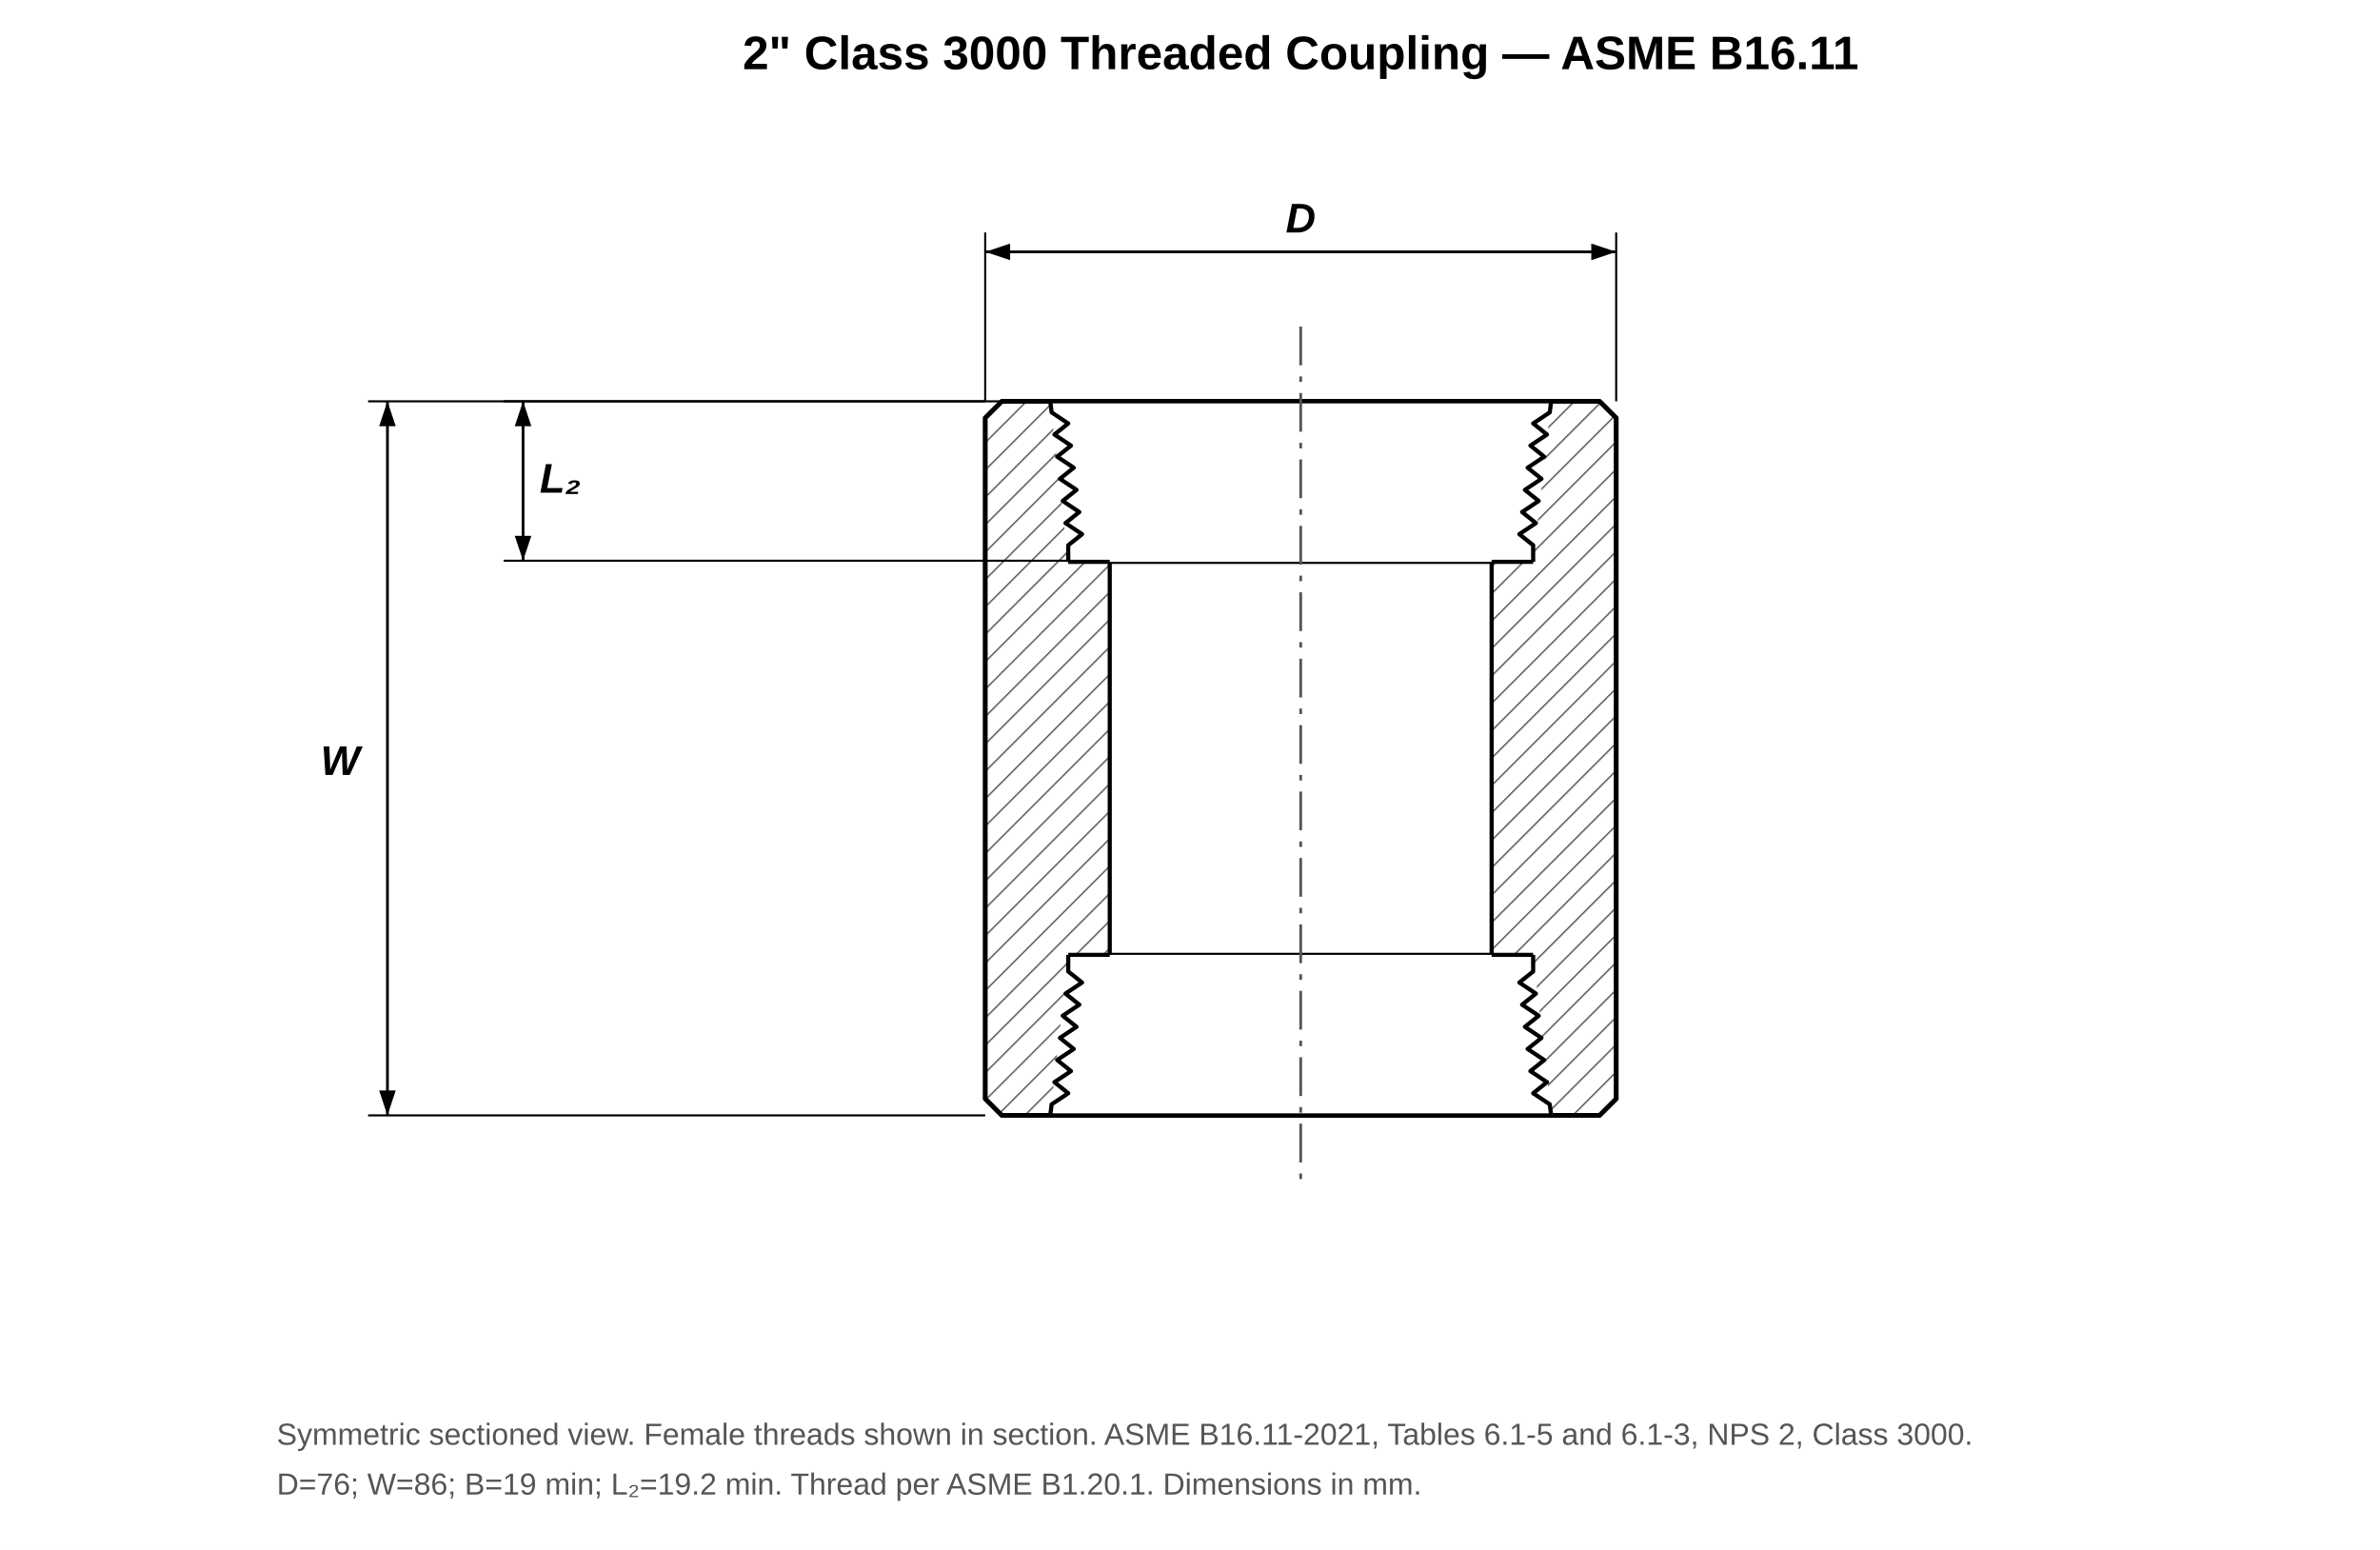
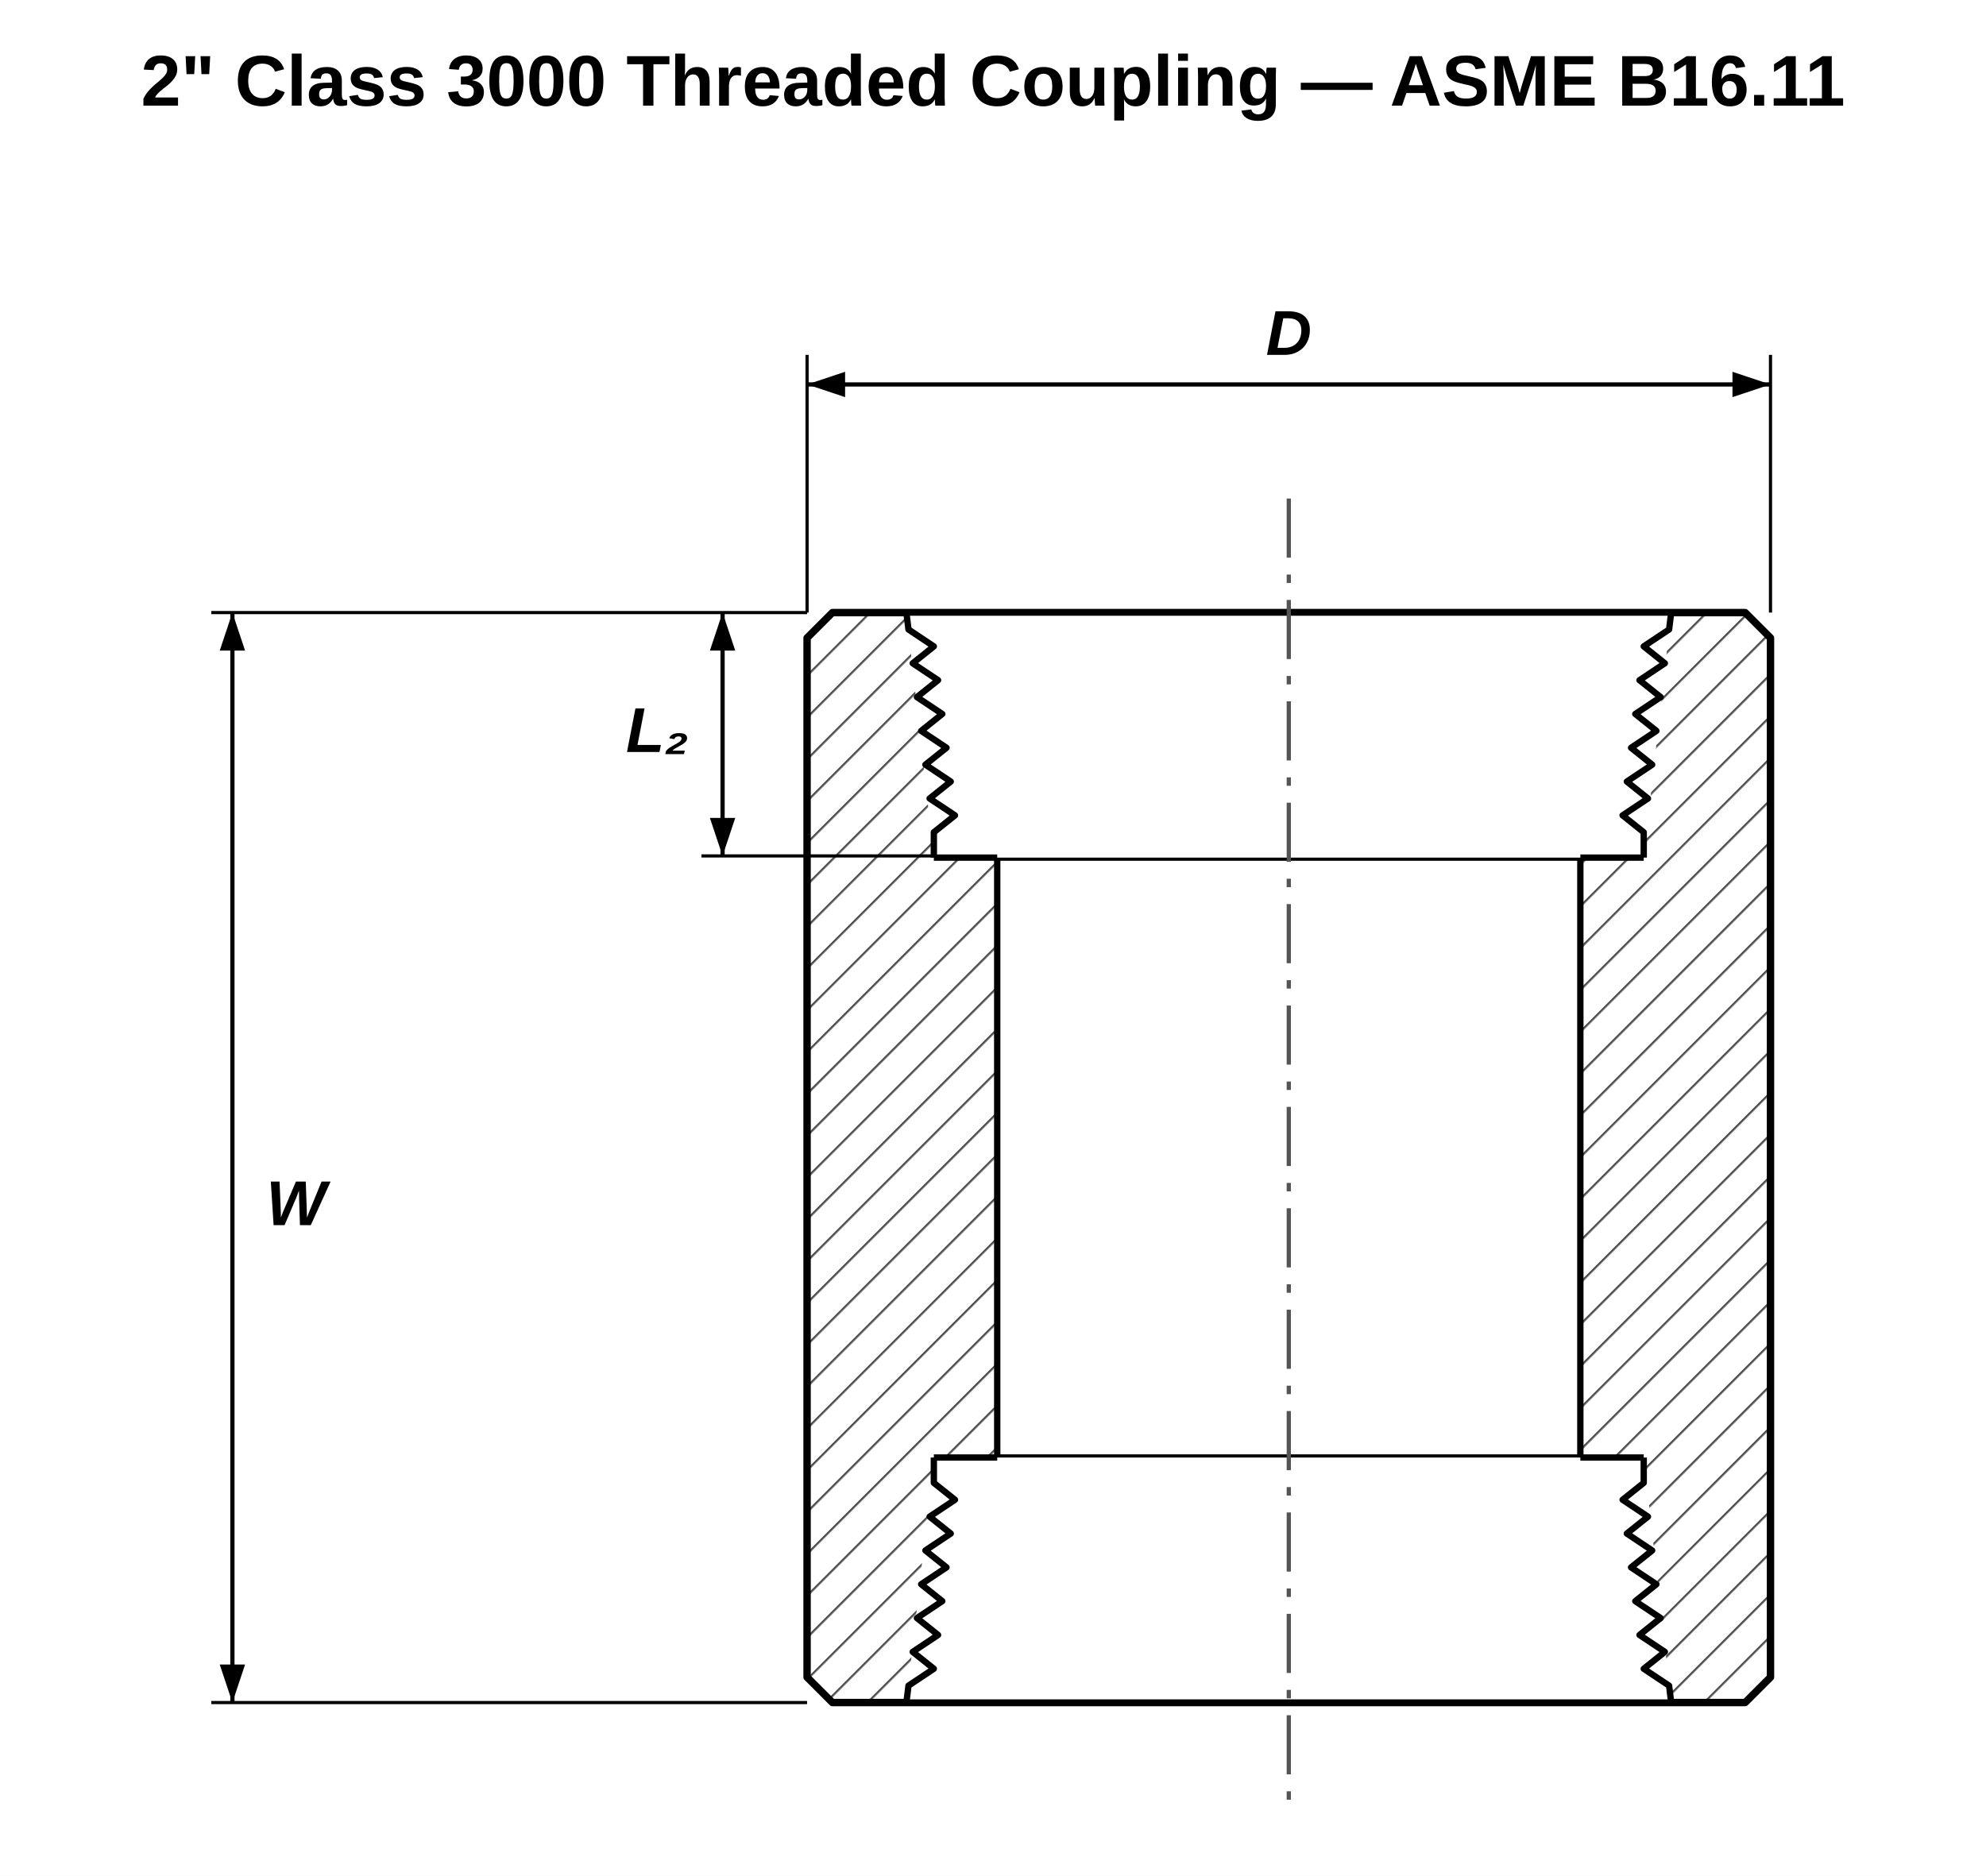
- <svg xmlns="http://www.w3.org/2000/svg" width="860" height="560" viewBox="-80 0 860 560" font-family="Arial, sans-serif">
-   <rect x="-80" width="860" height="560" fill="white" />
+ <svg xmlns="http://www.w3.org/2000/svg" width="470" height="444" viewBox="85 0 470 444" font-family="Arial, sans-serif">
+   <rect x="85" y="0" width="470" height="444" fill="white" />
  <defs>
    <pattern id="hatchCouplingT" patternUnits="userSpaceOnUse" width="7" height="7" patternTransform="rotate(45)">
      <rect width="7" height="7" fill="white" />
      <line x1="0" y1="0" x2="0" y2="7" stroke="#555" stroke-width="1" />
    </pattern>
    <marker id="arrowStartCouplingT" markerWidth="10" markerHeight="10" refX="0" refY="3" orient="auto" markerUnits="userSpaceOnUse">
      <path d="M9,0 L9,6 L0,3 z" fill="black" />
    </marker>
    <marker id="arrowEndCouplingT" markerWidth="10" markerHeight="10" refX="9" refY="3" orient="auto" markerUnits="userSpaceOnUse">
      <path d="M0,0 L0,6 L9,3 z" fill="black" />
    </marker>
    <g id="femaleThreadCouplingT">
      <path d="M-90.5,0 L90.5,0 L84,58 L-84,58 Z" fill="white" />
      <path d="M-90.5,0 L-90,4 L-84,8 L-89,12 L-83,16 L-88,20 L-82,24                L-87,28 L-81,32 L-86,36 L-80,40 L-85,44 L-79,48 L-84,52 L-84,58" fill="none" stroke="black" stroke-width="1.5" stroke-linejoin="round" />
      <path d="M90.5,0 L90,4 L84,8 L89,12 L83,16 L88,20 L82,24                L87,28 L81,32 L86,36 L80,40 L85,44 L79,48 L84,52 L84,58" fill="none" stroke="black" stroke-width="1.5" stroke-linejoin="round" />
      <line x1="-90.5" y1="0" x2="90.5" y2="0" stroke="black" stroke-width="1.5" />
      <line x1="-84" y1="58" x2="-69" y2="58" stroke="black" stroke-width="1.5" />
      <line x1="69" y1="58" x2="84" y2="58" stroke="black" stroke-width="1.5" />
    </g>
  </defs>
-   <text x="390" y="25" text-anchor="middle" font-size="17" font-weight="bold">2" Class 3000 Threaded Coupling — ASME B16.11</text>
+   <text x="320" y="25" text-anchor="middle" font-size="17" font-weight="bold">2" Class 3000 Threaded Coupling — ASME B16.11</text>
  <path d="M282,145 L498,145 L504,151 L504,397 L498,403            L282,403 L276,397 L276,151 Z" fill="url(#hatchCouplingT)" stroke="black" stroke-width="1.75" stroke-linejoin="round" />
  <rect x="321" y="202" width="138" height="144" fill="white" />
  <line x1="321" y1="202" x2="321" y2="346" stroke="black" stroke-width="1.5" />
  <line x1="459" y1="202" x2="459" y2="346" stroke="black" stroke-width="1.5" />
  <line x1="321" y1="203" x2="459" y2="203" stroke="black" stroke-width="1.5" />
  <line x1="321" y1="345" x2="459" y2="345" stroke="black" stroke-width="1.5" />
  <use href="#femaleThreadCouplingT" transform="translate(390 145)" />
  <use href="#femaleThreadCouplingT" transform="translate(390 403) rotate(180)" />
  <line x1="390" y1="118" x2="390" y2="430" stroke="#555" stroke-width="1" stroke-dasharray="14,4,2,4" />
  <g fill="none" stroke="black">
    <line x1="276" y1="145" x2="276" y2="84" stroke-width="0.75" />
    <line x1="504" y1="145" x2="504" y2="84" stroke-width="0.75" />
    <line x1="276" y1="91" x2="504" y2="91" stroke-width="1" marker-start="url(#arrowStartCouplingT)" marker-end="url(#arrowEndCouplingT)" />
  </g>
  <text x="390" y="84" text-anchor="middle" font-size="15" font-style="italic" font-weight="bold">D</text>
  <g fill="none" stroke="black">
-     <line x1="276" y1="145" x2="53" y2="145" stroke-width="0.75" />
-     <line x1="276" y1="403" x2="53" y2="403" stroke-width="0.75" />
-     <line x1="60" y1="145" x2="60" y2="403" stroke-width="1" marker-start="url(#arrowStartCouplingT)" marker-end="url(#arrowEndCouplingT)" />
-     <line x1="300" y1="145" x2="102" y2="145" stroke-width="0.75" />
-     <line x1="306" y1="202.6" x2="102" y2="202.6" stroke-width="0.75" />
-     <line x1="109" y1="145" x2="109" y2="202.6" stroke-width="1" marker-start="url(#arrowStartCouplingT)" marker-end="url(#arrowEndCouplingT)" />
+     <line x1="276" y1="145" x2="135" y2="145" stroke-width="0.75" />
+     <line x1="276" y1="403" x2="135" y2="403" stroke-width="0.75" />
+     <line x1="140" y1="145" x2="140" y2="403" stroke-width="1" marker-start="url(#arrowStartCouplingT)" marker-end="url(#arrowEndCouplingT)" />
+     <line x1="306" y1="202.6" x2="251" y2="202.6" stroke-width="0.75" />
+     <line x1="256" y1="145" x2="256" y2="202.6" stroke-width="1" marker-start="url(#arrowStartCouplingT)" marker-end="url(#arrowEndCouplingT)" />
  </g>
-   <text x="50" y="280" text-anchor="end" font-size="15" font-style="italic" font-weight="bold">W</text>
-   <text x="115" y="178" text-anchor="start" font-size="15" font-style="italic" font-weight="bold">L₂</text>
-   <g font-size="11" fill="#555">
-     <text x="20" y="522">Symmetric sectioned view. Female threads shown in section. ASME B16.11-2021, Tables 6.1-5 and 6.1-3, NPS 2, Class 3000.</text>
-     <text x="20" y="540">D=76; W=86; B=19 min; L₂=19.2 min. Thread per ASME B1.20.1. Dimensions in mm.</text>
-   </g>
+   <text x="148" y="290" text-anchor="start" font-size="15" font-style="italic" font-weight="bold">W</text>
+   <text x="248" y="178" text-anchor="end" font-size="15" font-style="italic" font-weight="bold">L₂</text>
</svg>
